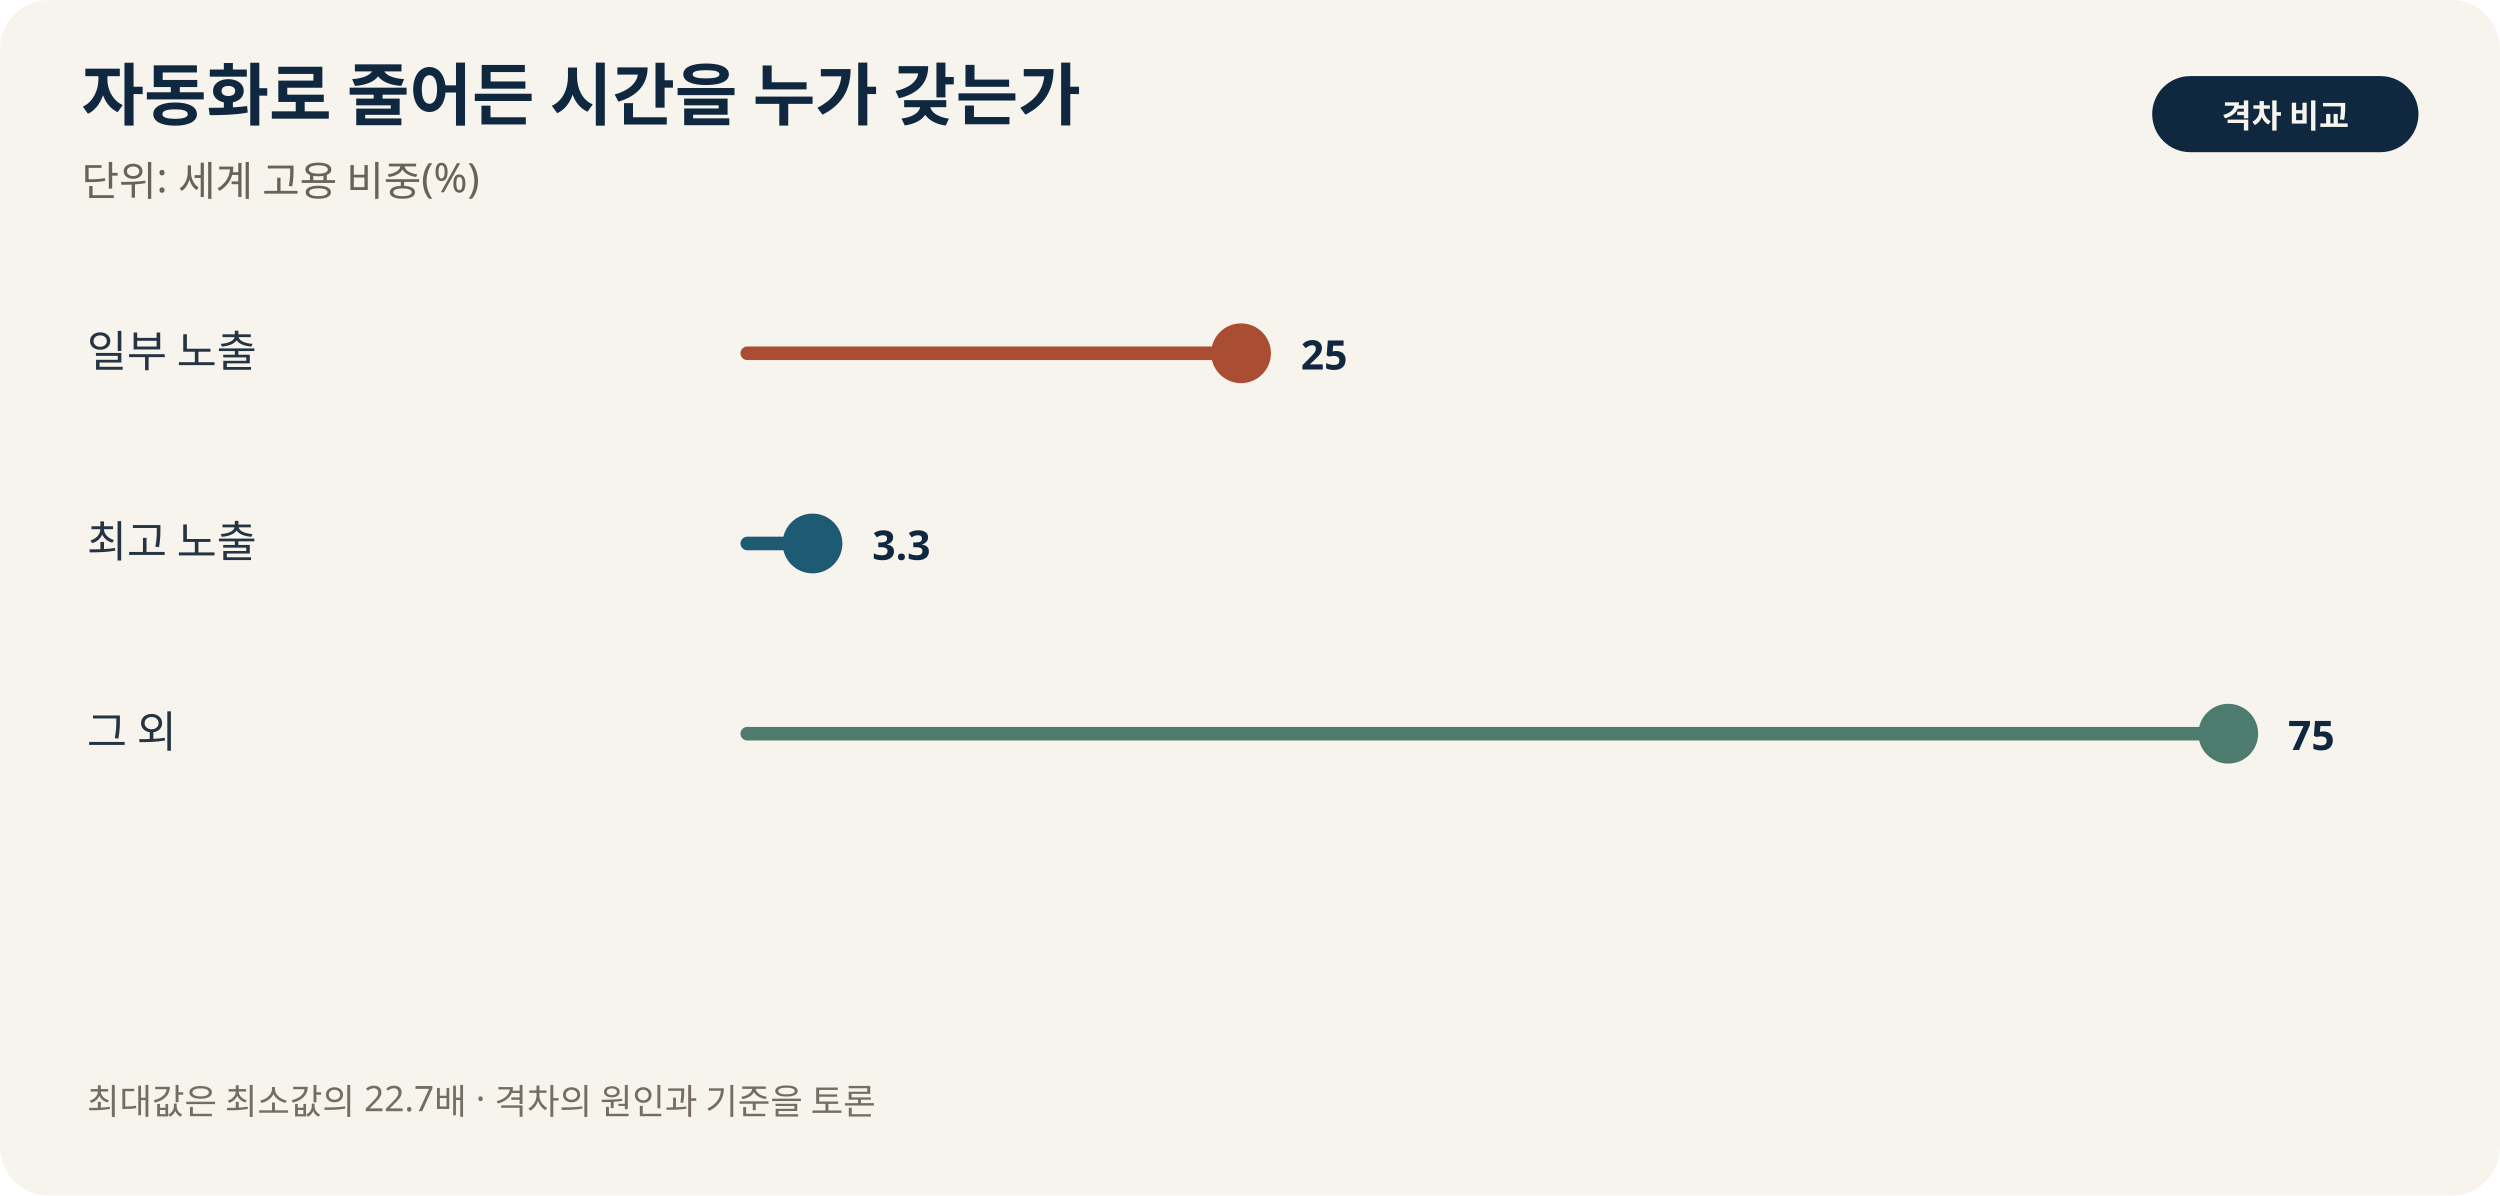
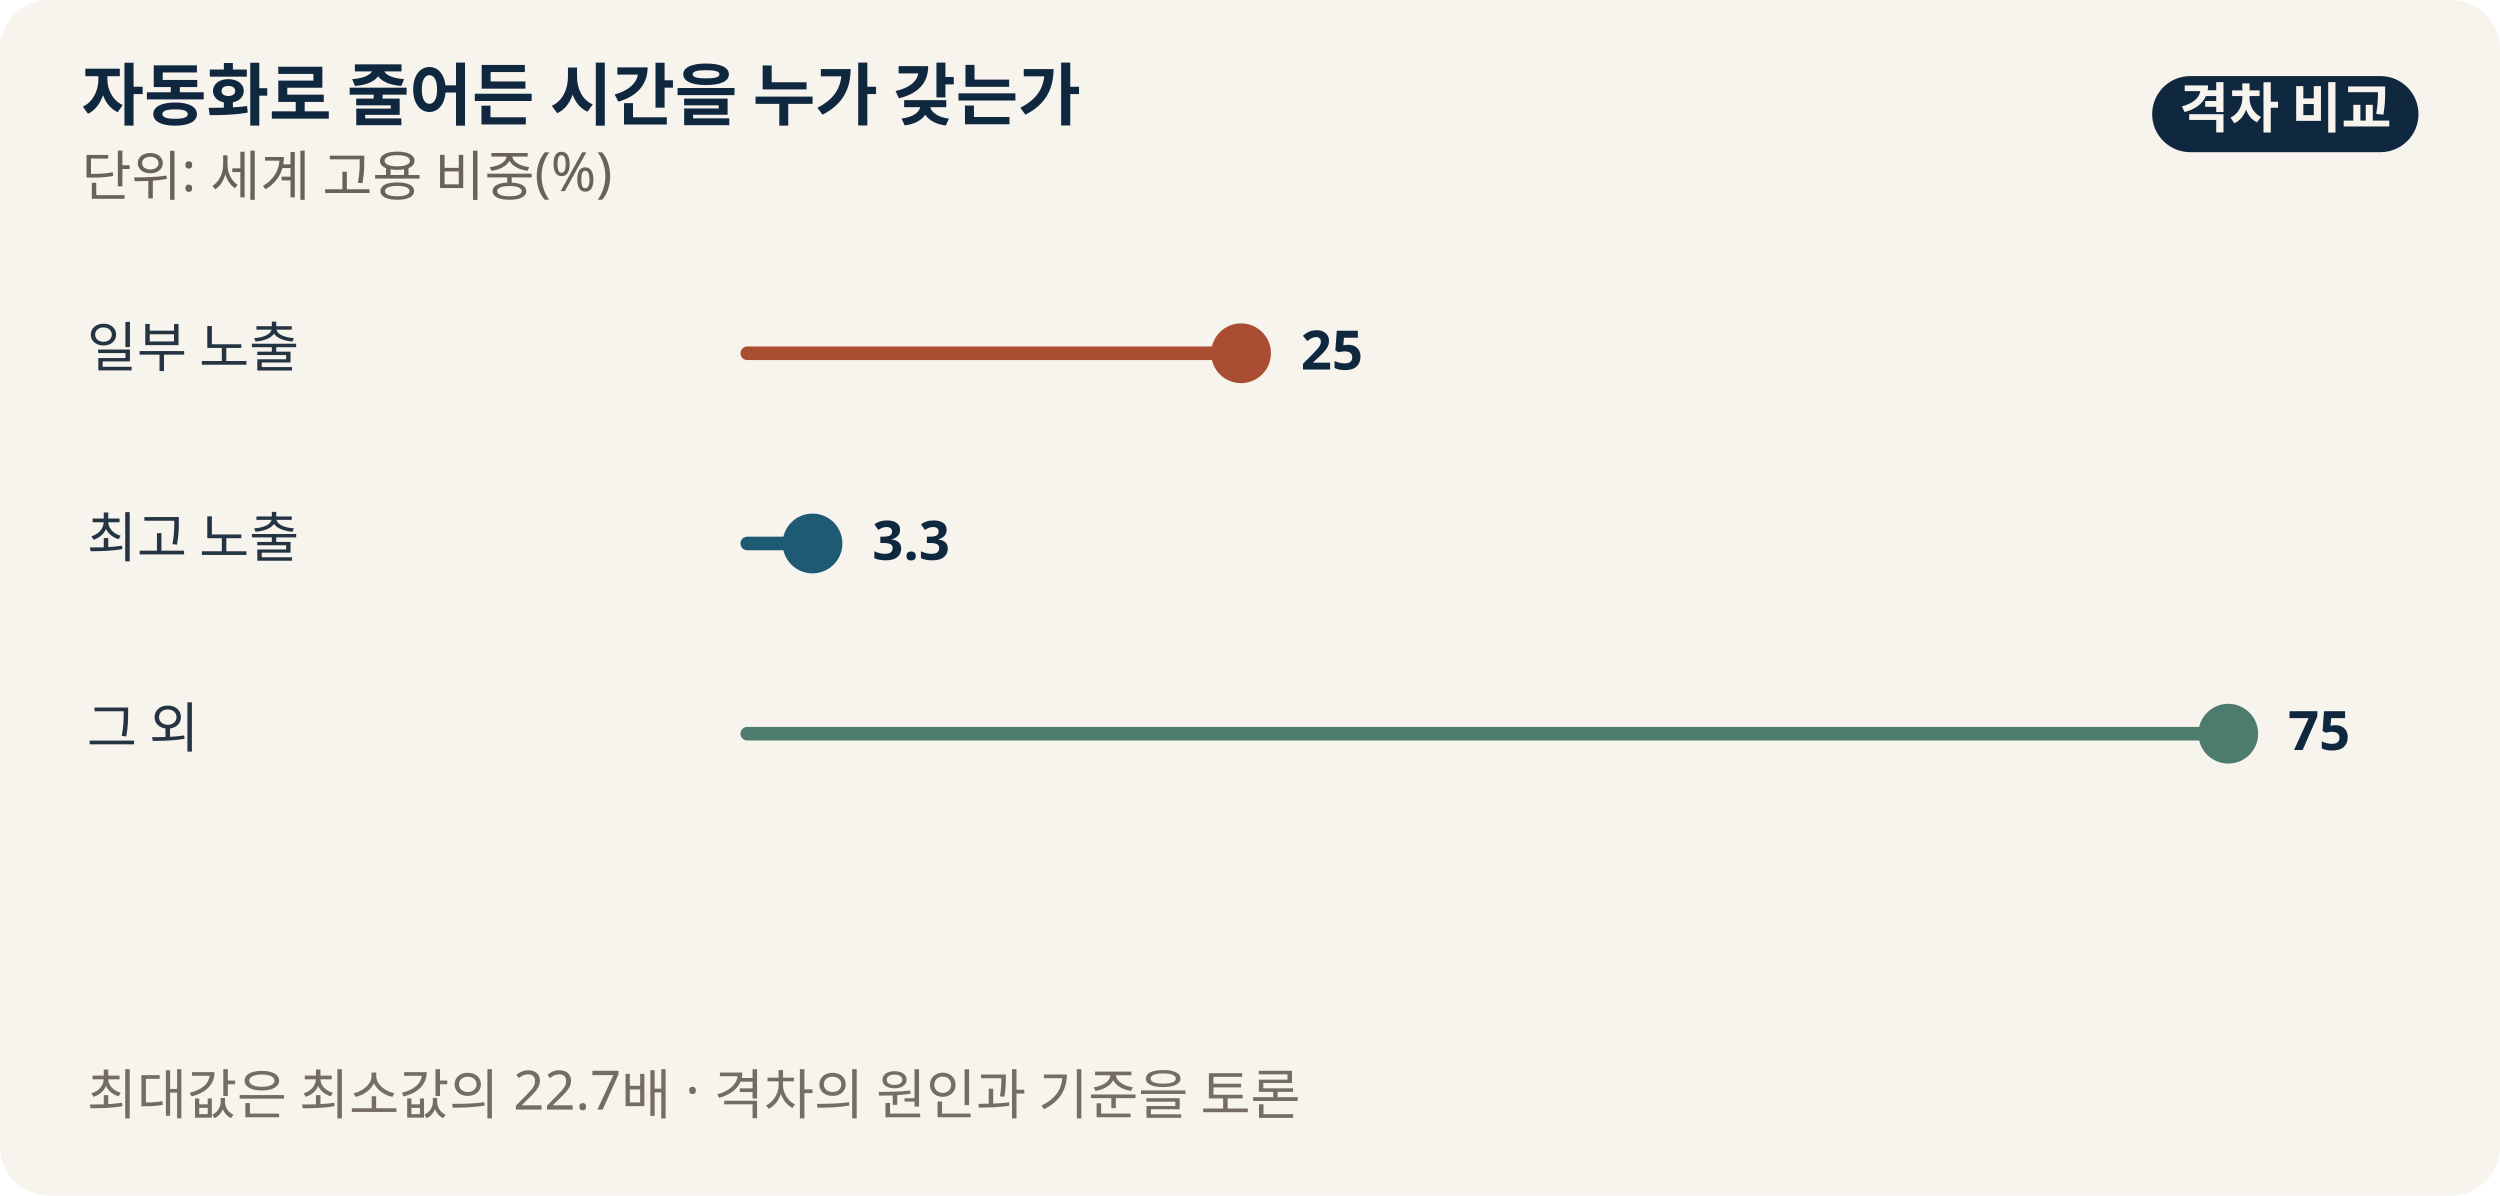
<svg xmlns="http://www.w3.org/2000/svg" viewBox="0 0 920 440" role="img" aria-labelledby="title desc">
  <style>
  .bg{fill:#F7F4ED} .title{font:700 25px "Noto Sans KR",sans-serif;fill:#10283F}
-   .unit{font:15px "Noto Sans KR",sans-serif;fill:#6A625A} .label{font:16px "Noto Sans KR",sans-serif;fill:#253443}
-   .value{font:700 15px "Noto Sans KR",sans-serif;fill:#10283F} .grid{stroke:#D9D1C5;stroke-width:1}
-   .axis{stroke:#768594;stroke-width:1.4} .note{font:13px "Noto Sans KR",sans-serif;fill:#756C63}
+   .unit{font:20px "Noto Sans KR",sans-serif;fill:#6A625A} .label{font:20px "Noto Sans KR",sans-serif;fill:#253443}
+   .value{font:700 20px "Noto Sans KR",sans-serif;fill:#10283F} .grid{stroke:#D9D1C5;stroke-width:1}
+   .axis{stroke:#768594;stroke-width:1.4} .note{font:20px "Noto Sans KR",sans-serif;fill:#756C63}
</style>
  <rect class="bg" width="100%" height="100%" rx="18" />
  <text x="30" y="44" class="title">자동화로 줄어든 시간을 누가 갖는가</text>
  <text x="30" y="72" class="unit">단위: 세계 고용 비중(%)</text>
  <text x="32" y="135" class="label">일부 노출</text>
  <line x1="275" y1="130" x2="456.7" y2="130" stroke="#A94E32" stroke-width="5" stroke-linecap="round" />
  <circle cx="456.7" cy="130" r="11" fill="#A94E32" />
  <text x="478.7" y="136" class="value">25</text>
  <text x="32" y="205" class="label">최고 노출</text>
  <line x1="275" y1="200" x2="299.0" y2="200" stroke="#1F5A75" stroke-width="5" stroke-linecap="round" />
  <circle cx="299.0" cy="200" r="11" fill="#1F5A75" />
  <text x="321.0" y="206" class="value">3.3</text>
  <text x="32" y="275" class="label">그 외</text>
  <line x1="275" y1="270" x2="820.0" y2="270" stroke="#4D7C6F" stroke-width="5" stroke-linecap="round" />
  <circle cx="820.0" cy="270" r="11" fill="#4D7C6F" />
  <text x="842.0" y="276" class="value">75</text>
  <text x="32" y="410" class="note">최대값은 최소값의 22.7배 · 격차의 원인과 기준을 토론</text>
  <rect x="792" y="28" width="98" height="28" rx="14" fill="#10283F" />
-   <text x="841" y="47" text-anchor="middle" style="font:700 12px 'Noto Sans KR',sans-serif;fill:#F7F4ED">격차 비교</text>
+   <text x="841" y="47" text-anchor="middle" style="font:700 20px 'Noto Sans KR',sans-serif;fill:#F7F4ED">격차 비교</text>
</svg>
